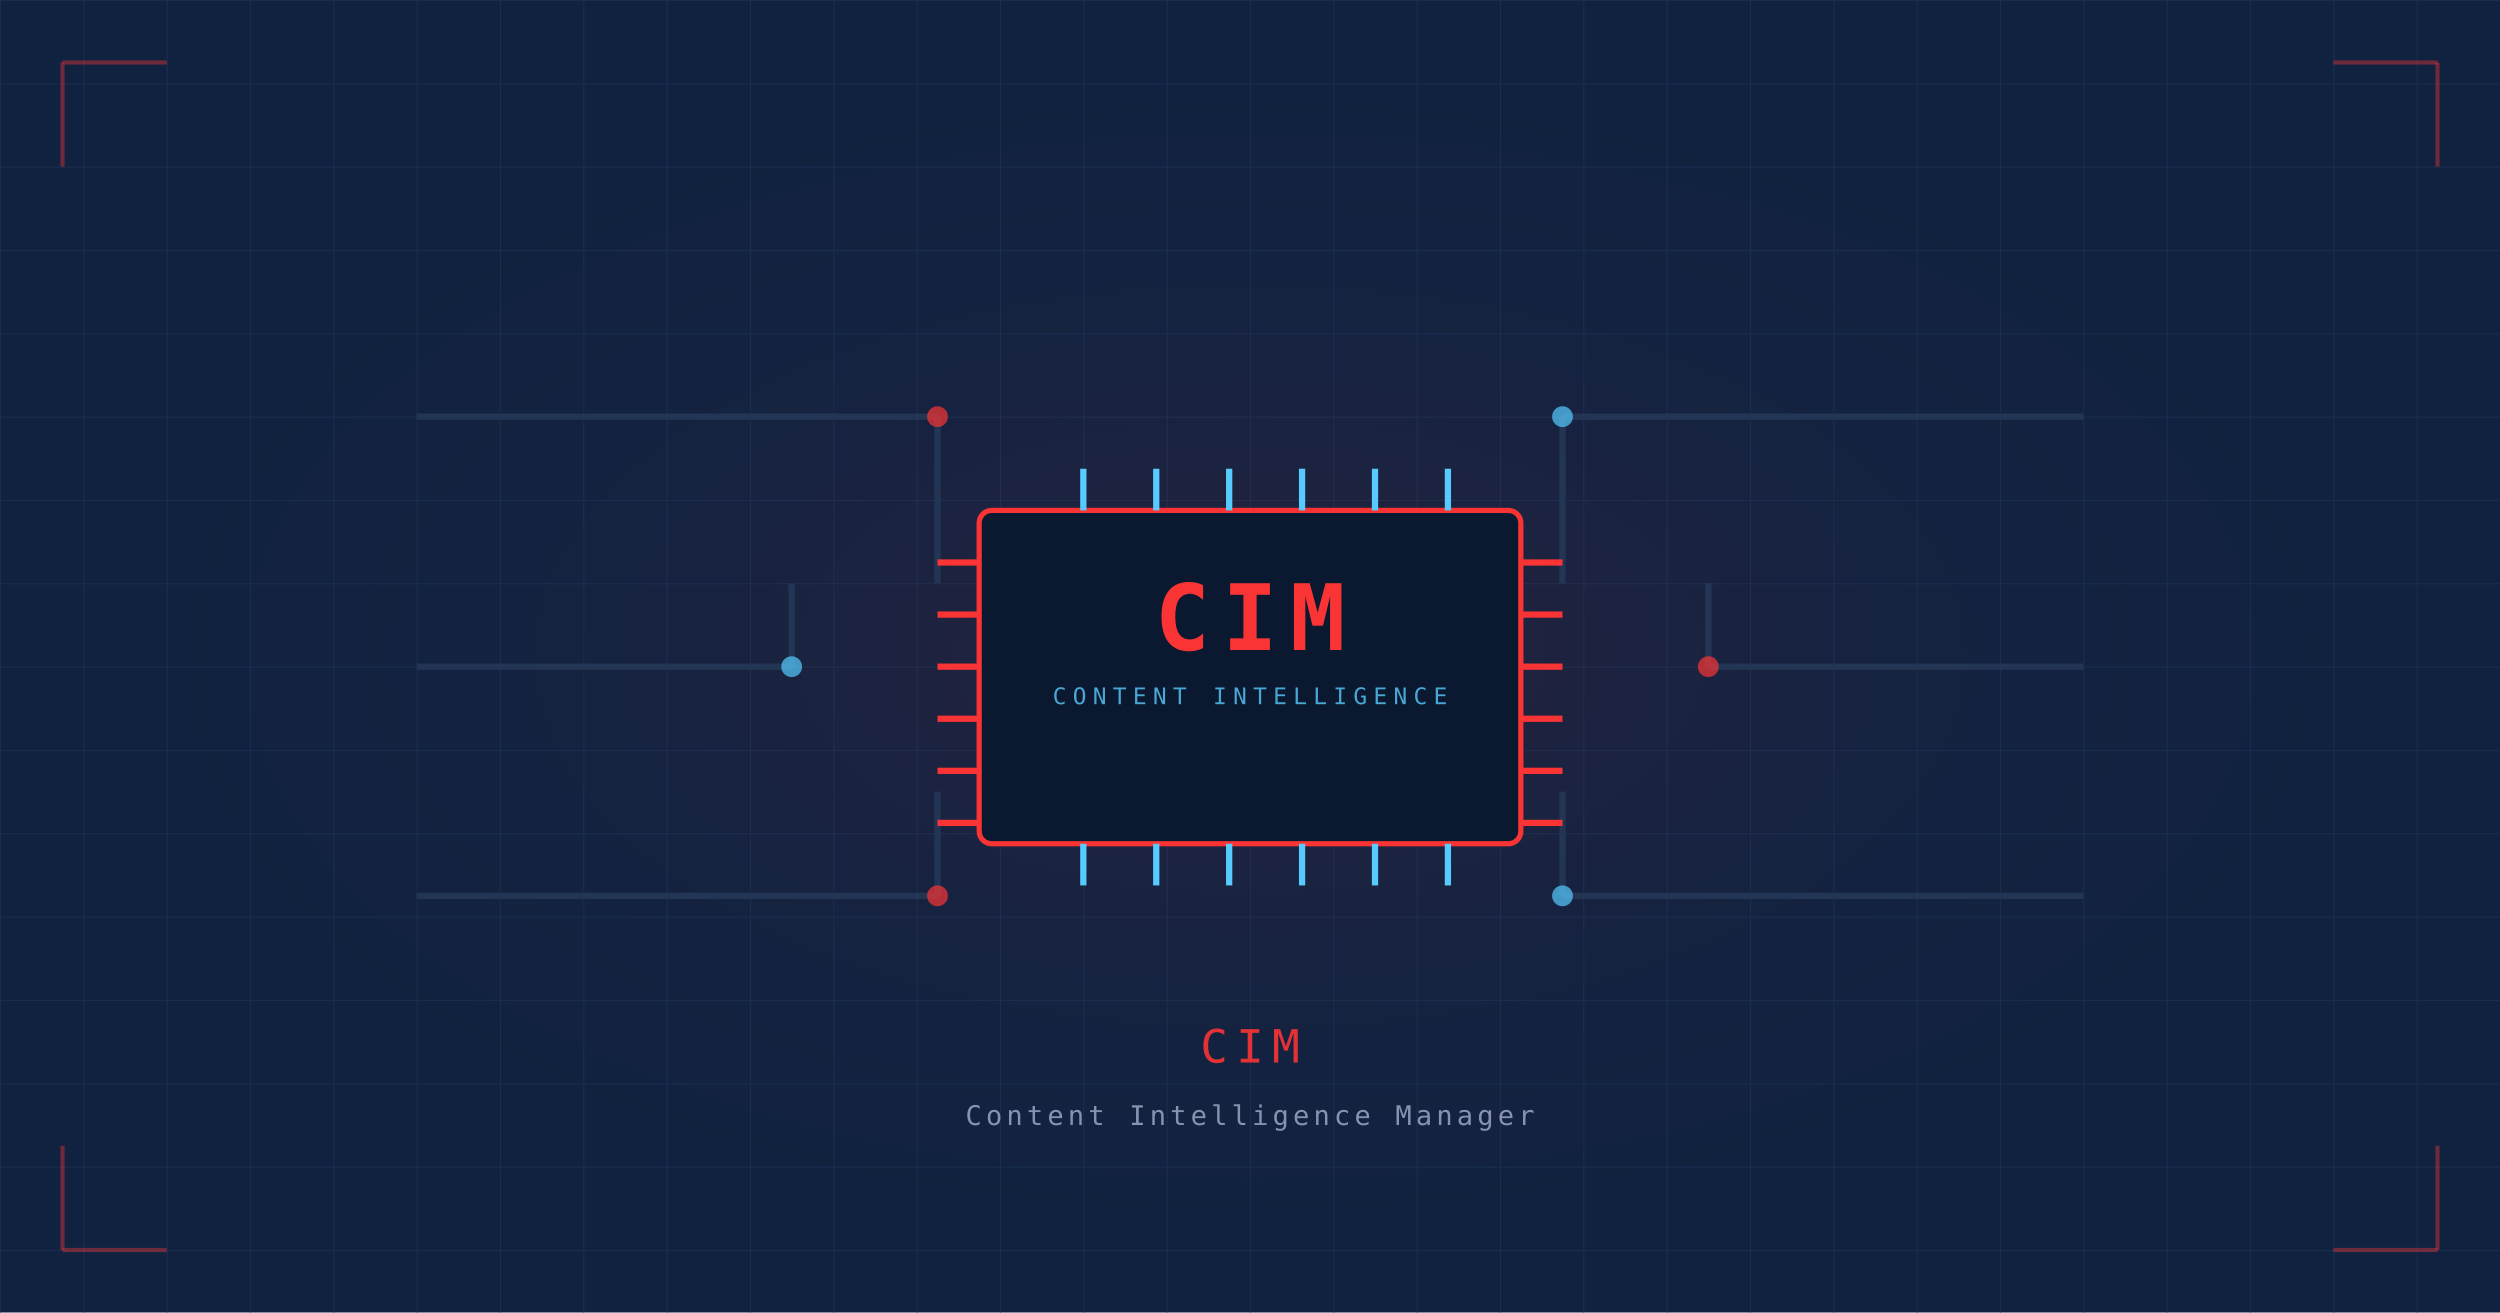
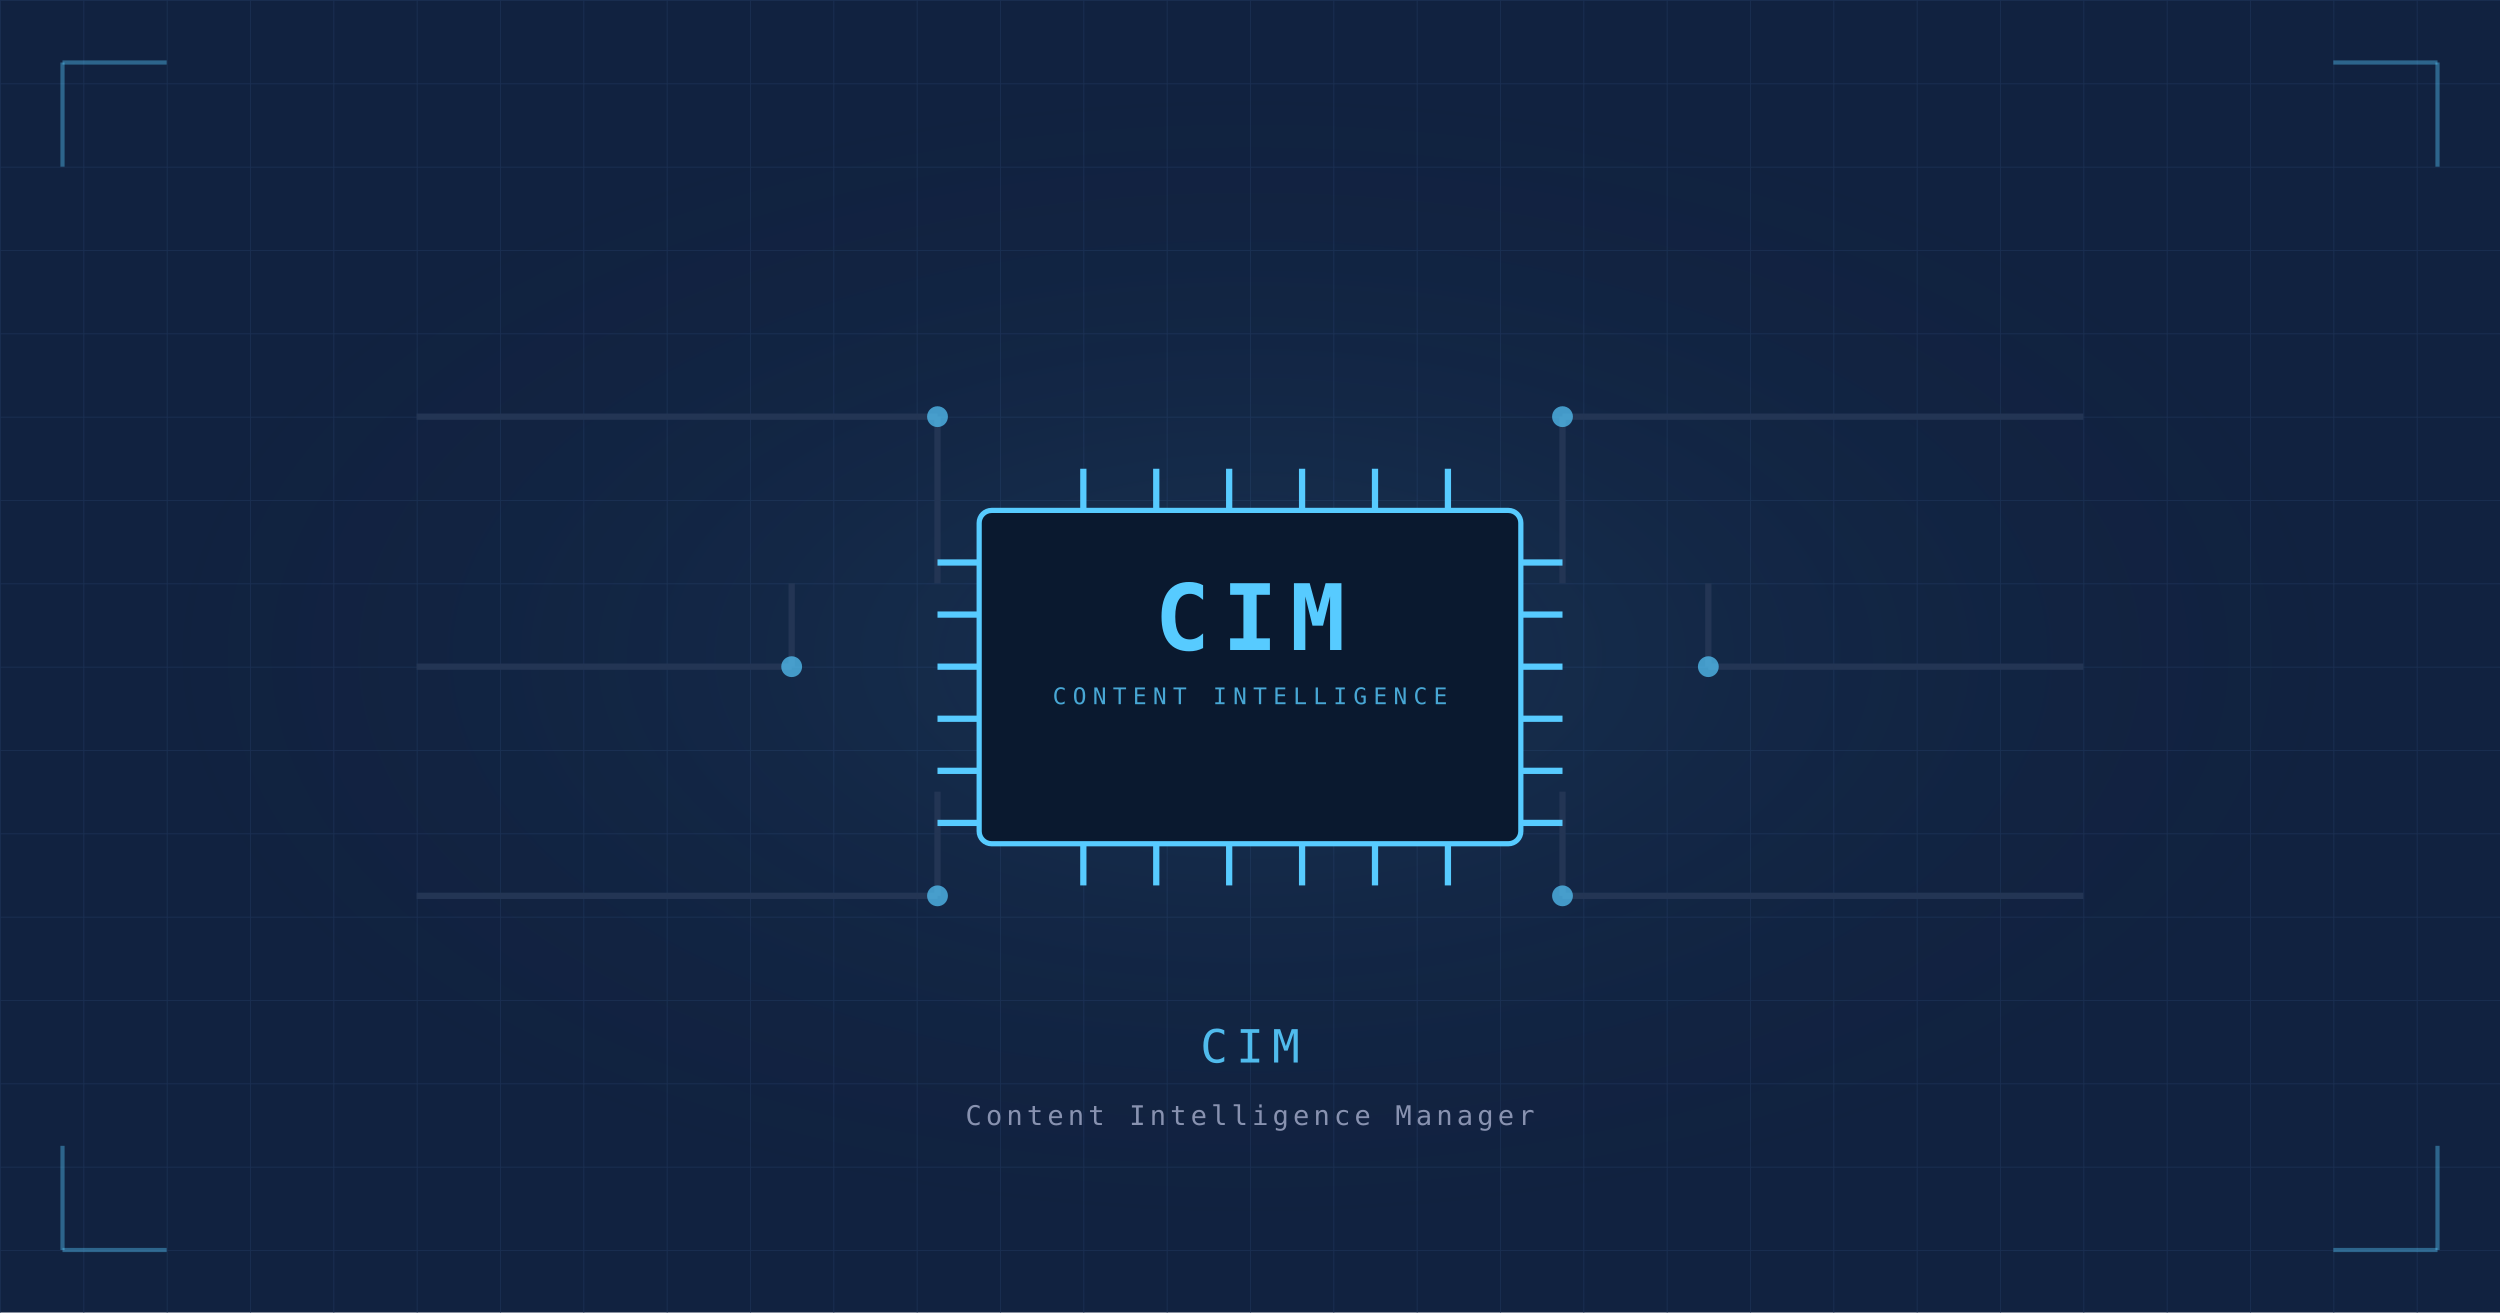
<svg xmlns="http://www.w3.org/2000/svg" width="1200" height="630" viewBox="0 0 1200 630">
  <rect width="1200" height="630" fill="#112240" />
  <defs>
    <pattern id="grid3" width="40" height="40" patternUnits="userSpaceOnUse">
      <path d="M 40 0 L 0 0 0 40" fill="none" stroke="#1a2f52" stroke-width="0.8" />
    </pattern>
    <radialGradient id="glow3" cx="50%" cy="50%" r="45%">
-       <stop offset="0%" stop-color="#fa3434" stop-opacity="0.1" />
+       <stop offset="0%" stop-color="#57cbff" stop-opacity="0.1" />
      <stop offset="100%" stop-color="#112240" stop-opacity="0" />
    </radialGradient>
  </defs>
  <rect width="1200" height="630" fill="url(#grid3)" />
  <rect width="1200" height="630" fill="url(#glow3)" />
  <line x1="200" y1="200" x2="450" y2="200" stroke="#233554" stroke-width="3" />
  <line x1="450" y1="200" x2="450" y2="280" stroke="#233554" stroke-width="3" />
  <line x1="200" y1="320" x2="380" y2="320" stroke="#233554" stroke-width="3" />
  <line x1="380" y1="320" x2="380" y2="280" stroke="#233554" stroke-width="3" />
  <line x1="200" y1="430" x2="450" y2="430" stroke="#233554" stroke-width="3" />
  <line x1="450" y1="430" x2="450" y2="380" stroke="#233554" stroke-width="3" />
  <line x1="750" y1="200" x2="1000" y2="200" stroke="#233554" stroke-width="3" />
  <line x1="750" y1="200" x2="750" y2="280" stroke="#233554" stroke-width="3" />
  <line x1="820" y1="320" x2="1000" y2="320" stroke="#233554" stroke-width="3" />
  <line x1="820" y1="320" x2="820" y2="280" stroke="#233554" stroke-width="3" />
  <line x1="750" y1="430" x2="1000" y2="430" stroke="#233554" stroke-width="3" />
  <line x1="750" y1="430" x2="750" y2="380" stroke="#233554" stroke-width="3" />
-   <rect x="470" y="245" width="260" height="160" rx="6" fill="#0a192f" stroke="#fa3434" stroke-width="2.5" />
-   <line x1="450" y1="270" x2="470" y2="270" stroke="#fa3434" stroke-width="3" />
-   <line x1="450" y1="295" x2="470" y2="295" stroke="#fa3434" stroke-width="3" />
-   <line x1="450" y1="320" x2="470" y2="320" stroke="#fa3434" stroke-width="3" />
-   <line x1="450" y1="345" x2="470" y2="345" stroke="#fa3434" stroke-width="3" />
-   <line x1="450" y1="370" x2="470" y2="370" stroke="#fa3434" stroke-width="3" />
-   <line x1="450" y1="395" x2="470" y2="395" stroke="#fa3434" stroke-width="3" />
-   <line x1="730" y1="270" x2="750" y2="270" stroke="#fa3434" stroke-width="3" />
-   <line x1="730" y1="295" x2="750" y2="295" stroke="#fa3434" stroke-width="3" />
-   <line x1="730" y1="320" x2="750" y2="320" stroke="#fa3434" stroke-width="3" />
-   <line x1="730" y1="345" x2="750" y2="345" stroke="#fa3434" stroke-width="3" />
-   <line x1="730" y1="370" x2="750" y2="370" stroke="#fa3434" stroke-width="3" />
-   <line x1="730" y1="395" x2="750" y2="395" stroke="#fa3434" stroke-width="3" />
+   <rect x="470" y="245" width="260" height="160" rx="6" fill="#0a192f" stroke="#57cbff" stroke-width="2.5" />
+   <line x1="450" y1="270" x2="470" y2="270" stroke="#57cbff" stroke-width="3" />
+   <line x1="450" y1="295" x2="470" y2="295" stroke="#57cbff" stroke-width="3" />
+   <line x1="450" y1="320" x2="470" y2="320" stroke="#57cbff" stroke-width="3" />
+   <line x1="450" y1="345" x2="470" y2="345" stroke="#57cbff" stroke-width="3" />
+   <line x1="450" y1="370" x2="470" y2="370" stroke="#57cbff" stroke-width="3" />
+   <line x1="450" y1="395" x2="470" y2="395" stroke="#57cbff" stroke-width="3" />
+   <line x1="730" y1="270" x2="750" y2="270" stroke="#57cbff" stroke-width="3" />
+   <line x1="730" y1="295" x2="750" y2="295" stroke="#57cbff" stroke-width="3" />
+   <line x1="730" y1="320" x2="750" y2="320" stroke="#57cbff" stroke-width="3" />
+   <line x1="730" y1="345" x2="750" y2="345" stroke="#57cbff" stroke-width="3" />
+   <line x1="730" y1="370" x2="750" y2="370" stroke="#57cbff" stroke-width="3" />
+   <line x1="730" y1="395" x2="750" y2="395" stroke="#57cbff" stroke-width="3" />
  <line x1="520" y1="225" x2="520" y2="245" stroke="#57cbff" stroke-width="3" />
  <line x1="555" y1="225" x2="555" y2="245" stroke="#57cbff" stroke-width="3" />
  <line x1="590" y1="225" x2="590" y2="245" stroke="#57cbff" stroke-width="3" />
  <line x1="625" y1="225" x2="625" y2="245" stroke="#57cbff" stroke-width="3" />
  <line x1="660" y1="225" x2="660" y2="245" stroke="#57cbff" stroke-width="3" />
  <line x1="695" y1="225" x2="695" y2="245" stroke="#57cbff" stroke-width="3" />
  <line x1="520" y1="405" x2="520" y2="425" stroke="#57cbff" stroke-width="3" />
  <line x1="555" y1="405" x2="555" y2="425" stroke="#57cbff" stroke-width="3" />
  <line x1="590" y1="405" x2="590" y2="425" stroke="#57cbff" stroke-width="3" />
  <line x1="625" y1="405" x2="625" y2="425" stroke="#57cbff" stroke-width="3" />
  <line x1="660" y1="405" x2="660" y2="425" stroke="#57cbff" stroke-width="3" />
  <line x1="695" y1="405" x2="695" y2="425" stroke="#57cbff" stroke-width="3" />
-   <text x="600" y="312" text-anchor="middle" font-family="monospace" font-size="44" fill="#fa3434" font-weight="bold" letter-spacing="6">CIM</text>
+   <text x="600" y="312" text-anchor="middle" font-family="monospace" font-size="44" fill="#57cbff" font-weight="bold" letter-spacing="6">CIM</text>
  <text x="600" y="338" text-anchor="middle" font-family="monospace" font-size="11" fill="#57cbff" letter-spacing="3" opacity="0.8">CONTENT INTELLIGENCE</text>
-   <circle cx="450" cy="200" r="5" fill="#fa3434" opacity="0.7" />
+   <circle cx="450" cy="200" r="5" fill="#57cbff" opacity="0.7" />
  <circle cx="380" cy="320" r="5" fill="#57cbff" opacity="0.7" />
-   <circle cx="450" cy="430" r="5" fill="#fa3434" opacity="0.7" />
+   <circle cx="450" cy="430" r="5" fill="#57cbff" opacity="0.7" />
  <circle cx="750" cy="200" r="5" fill="#57cbff" opacity="0.7" />
-   <circle cx="820" cy="320" r="5" fill="#fa3434" opacity="0.7" />
+   <circle cx="820" cy="320" r="5" fill="#57cbff" opacity="0.7" />
  <circle cx="750" cy="430" r="5" fill="#57cbff" opacity="0.7" />
-   <text x="600" y="510" text-anchor="middle" font-family="monospace" font-size="22" fill="#fa3434" letter-spacing="4" opacity="0.9">CIM</text>
+   <text x="600" y="510" text-anchor="middle" font-family="monospace" font-size="22" fill="#57cbff" letter-spacing="4" opacity="0.9">CIM</text>
  <text x="600" y="540" text-anchor="middle" font-family="monospace" font-size="13" fill="#8892b0" letter-spacing="2">Content Intelligence Manager</text>
-   <line x1="30" y1="30" x2="80" y2="30" stroke="#fa3434" stroke-width="2" opacity="0.4" />
-   <line x1="30" y1="30" x2="30" y2="80" stroke="#fa3434" stroke-width="2" opacity="0.4" />
-   <line x1="1170" y1="30" x2="1120" y2="30" stroke="#fa3434" stroke-width="2" opacity="0.4" />
-   <line x1="1170" y1="30" x2="1170" y2="80" stroke="#fa3434" stroke-width="2" opacity="0.4" />
-   <line x1="30" y1="600" x2="80" y2="600" stroke="#fa3434" stroke-width="2" opacity="0.4" />
-   <line x1="30" y1="600" x2="30" y2="550" stroke="#fa3434" stroke-width="2" opacity="0.4" />
-   <line x1="1170" y1="600" x2="1120" y2="600" stroke="#fa3434" stroke-width="2" opacity="0.4" />
-   <line x1="1170" y1="600" x2="1170" y2="550" stroke="#fa3434" stroke-width="2" opacity="0.4" />
+   <line x1="30" y1="30" x2="80" y2="30" stroke="#57cbff" stroke-width="2" opacity="0.4" />
+   <line x1="30" y1="30" x2="30" y2="80" stroke="#57cbff" stroke-width="2" opacity="0.4" />
+   <line x1="1170" y1="30" x2="1120" y2="30" stroke="#57cbff" stroke-width="2" opacity="0.4" />
+   <line x1="1170" y1="30" x2="1170" y2="80" stroke="#57cbff" stroke-width="2" opacity="0.4" />
+   <line x1="30" y1="600" x2="80" y2="600" stroke="#57cbff" stroke-width="2" opacity="0.4" />
+   <line x1="30" y1="600" x2="30" y2="550" stroke="#57cbff" stroke-width="2" opacity="0.4" />
+   <line x1="1170" y1="600" x2="1120" y2="600" stroke="#57cbff" stroke-width="2" opacity="0.4" />
+   <line x1="1170" y1="600" x2="1170" y2="550" stroke="#57cbff" stroke-width="2" opacity="0.4" />
</svg>
